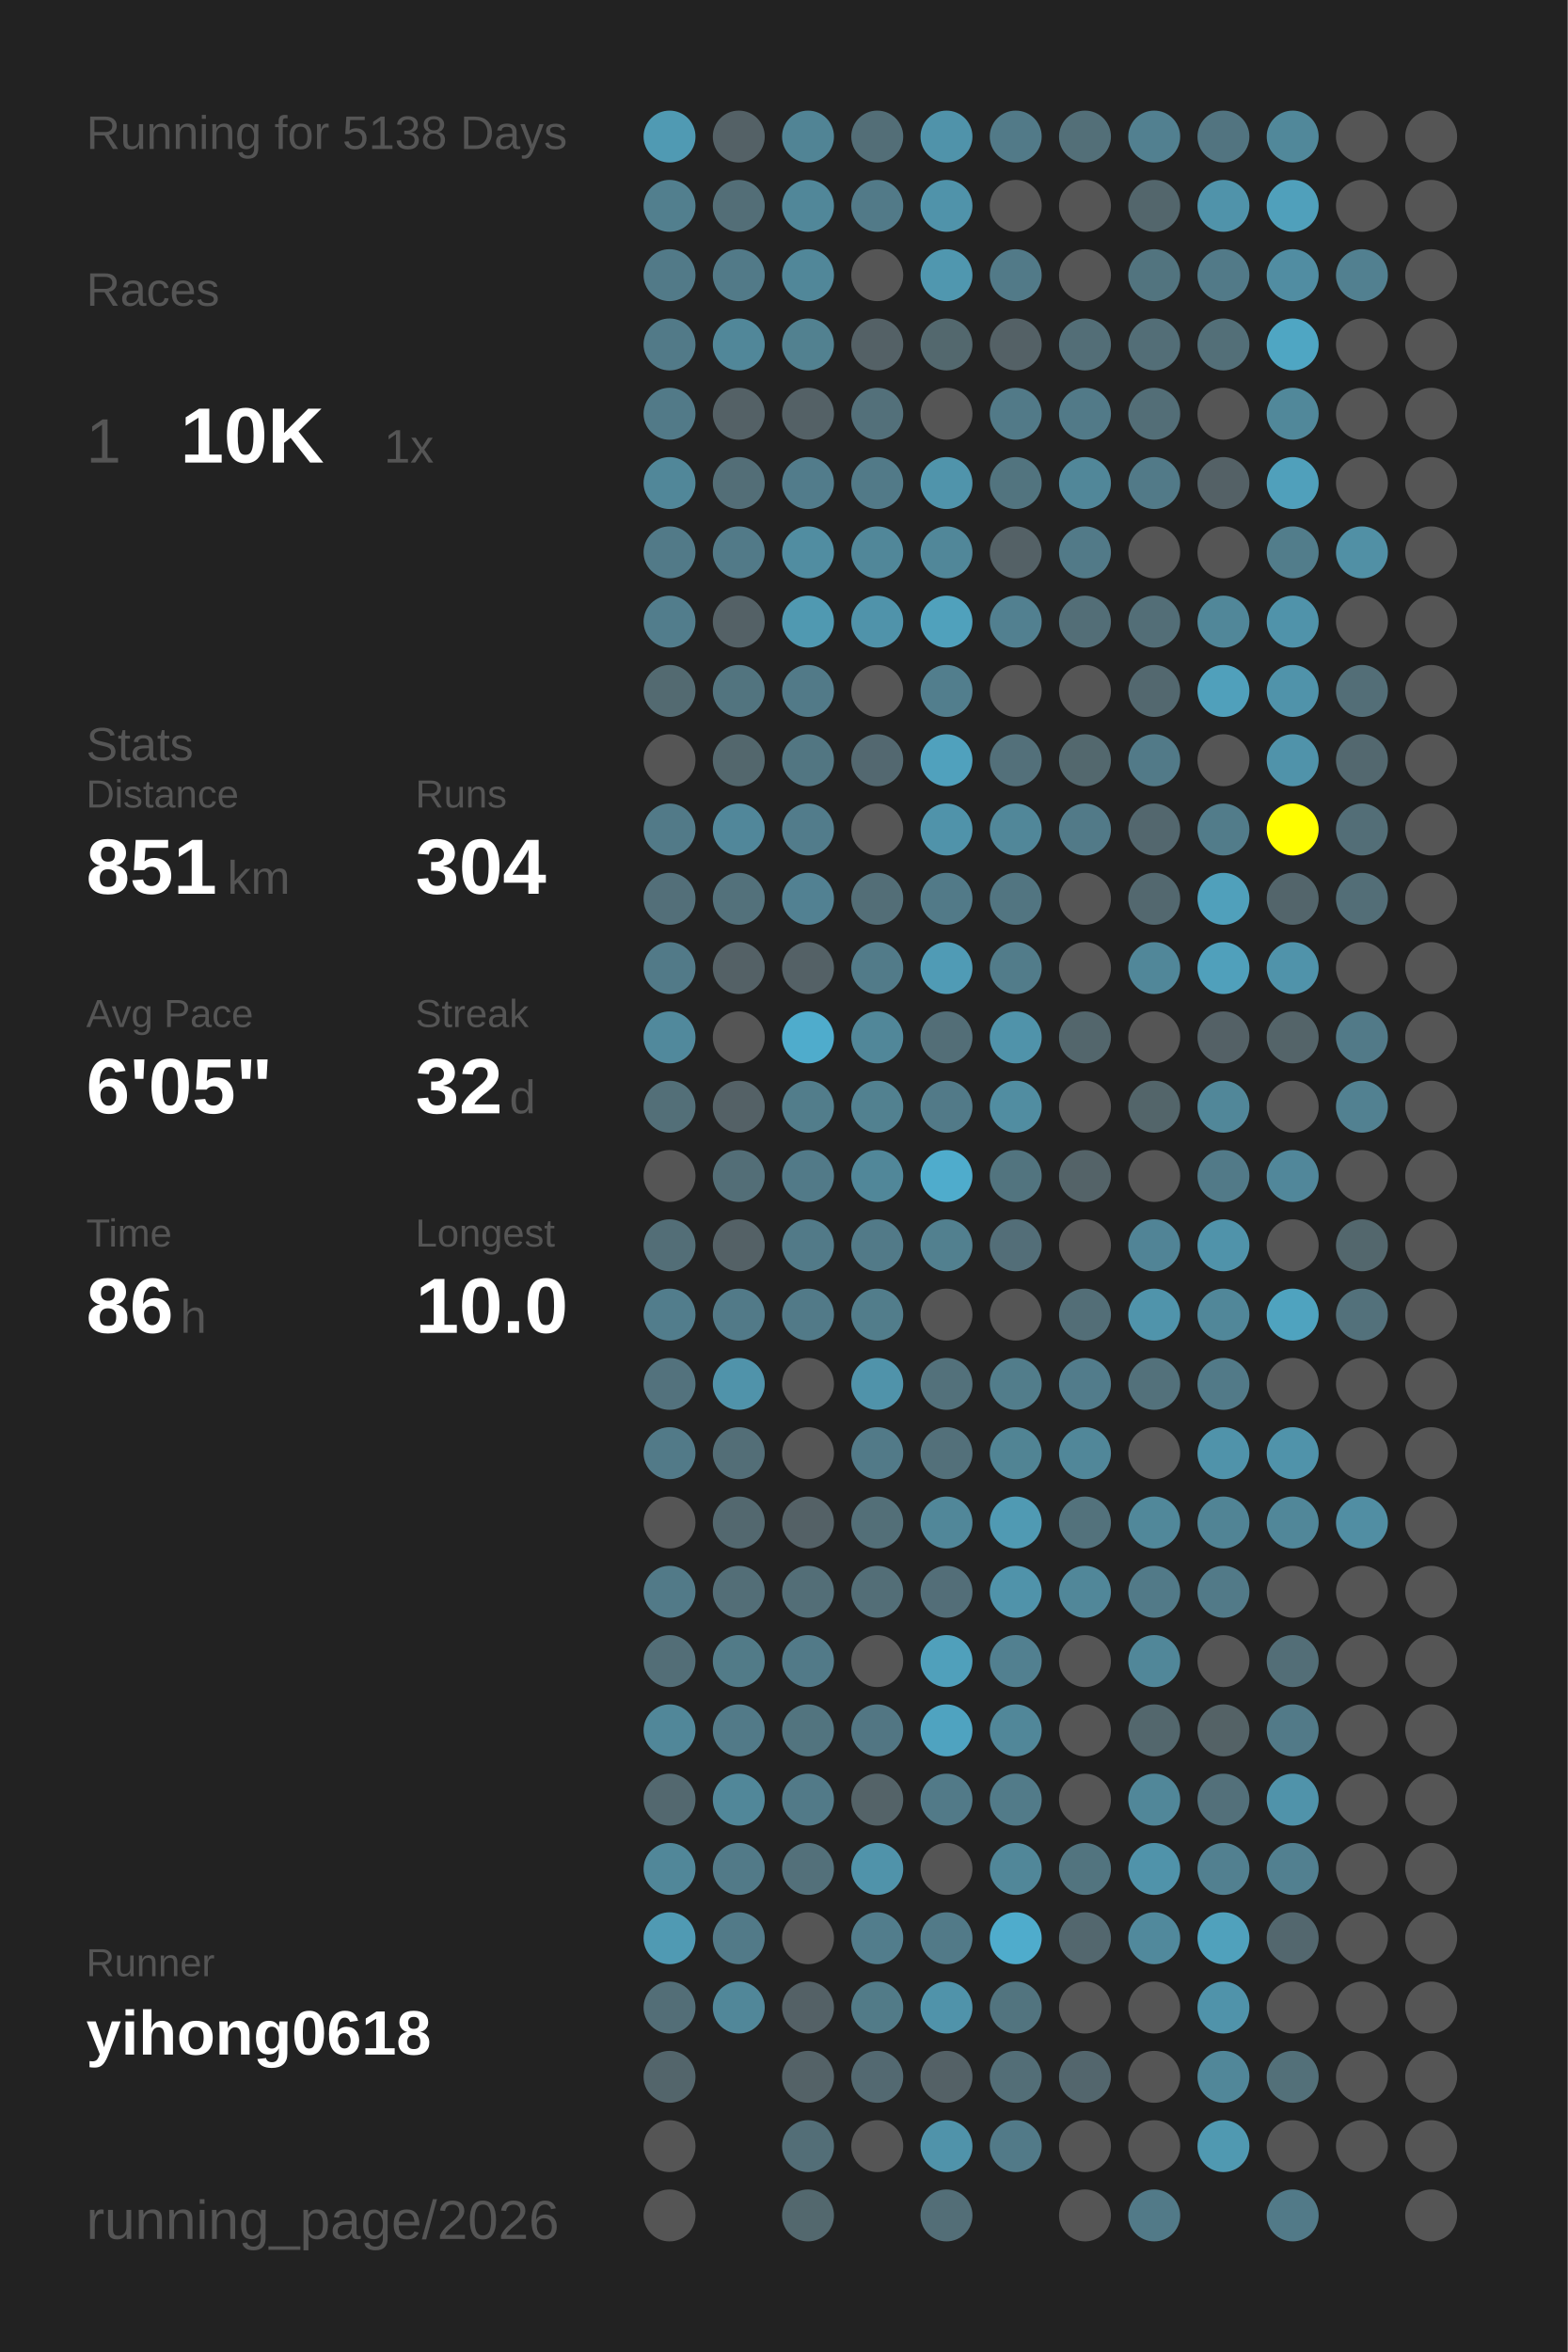
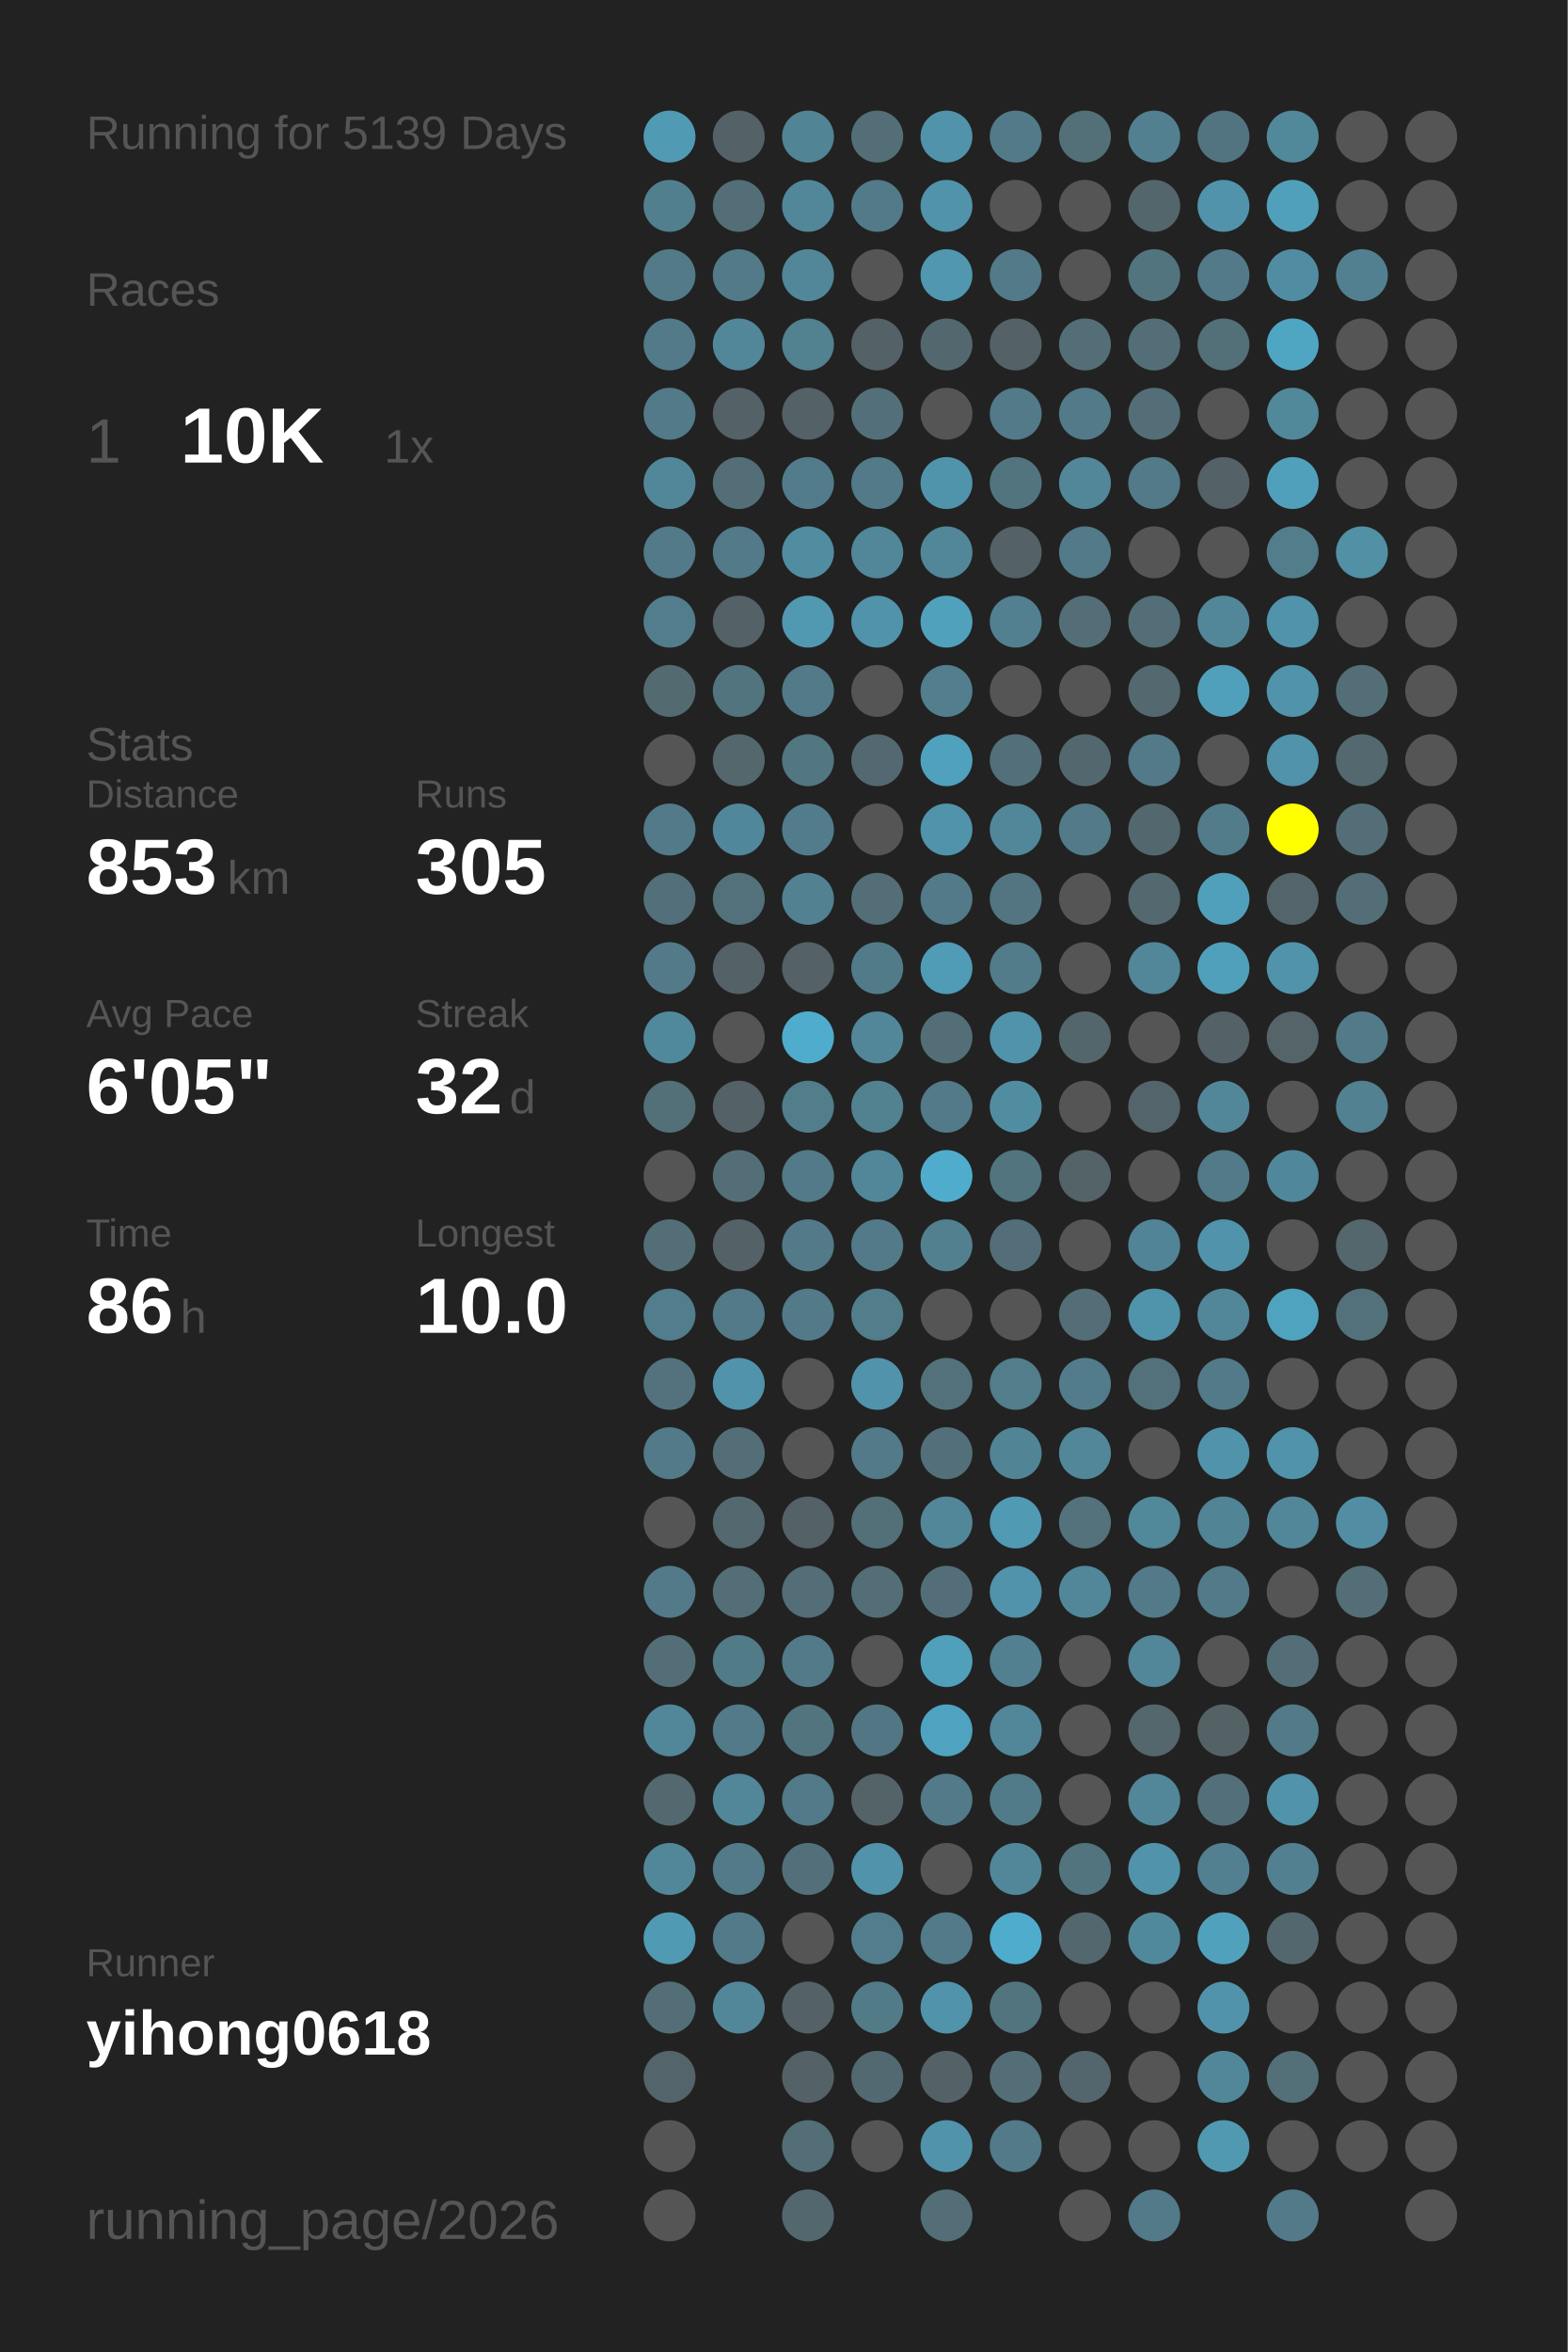
<svg xmlns="http://www.w3.org/2000/svg" baseProfile="full" height="300mm" version="1.1" viewBox="0,0,200,300" width="200mm">
  <defs />
  <rect fill="#222222" height="300" width="200" x="0" y="0" />
-   <text fill="#555555" style="font-size:6px; font-family:Arial;" x="11" y="19">Running for 5138 Days</text>
+   <text fill="#555555" style="font-size:6px; font-family:Arial;" x="11" y="19">Running for 5139 Days</text>
  <text fill="#555555" style="font-size:6px; font-family:Arial;" x="11" y="39">Races</text>
  <text fill="#555555" style="font-size:8px; font-family:Arial;" x="11" y="59">1</text>
  <text fill="#FFFFFF" style="font-size:10px; font-family:Arial; font-weight:bold;" x="23" y="59">10K</text>
  <text fill="#555555" style="font-size:6px; font-family:Arial;" x="49" y="59">1x</text>
  <text fill="#555555" style="font-size:6px; font-family:Arial;" x="11" y="97">Stats</text>
  <text fill="#555555" style="font-size:5px; font-family:Arial;" x="11" y="103">Distance</text>
-   <text fill="#FFFFFF" style="font-size:10px; font-family:Arial; font-weight:bold;" x="11" y="114">851</text>
+   <text fill="#FFFFFF" style="font-size:10px; font-family:Arial; font-weight:bold;" x="11" y="114">853</text>
  <text fill="#555555" style="font-size:6px; font-family:Arial;" x="29" y="114">km</text>
  <text fill="#555555" style="font-size:5px; font-family:Arial;" x="53" y="103">Runs</text>
-   <text fill="#FFFFFF" style="font-size:10px; font-family:Arial; font-weight:bold;" x="53" y="114">304</text>
+   <text fill="#FFFFFF" style="font-size:10px; font-family:Arial; font-weight:bold;" x="53" y="114">305</text>
  <text fill="#555555" style="font-size:5px; font-family:Arial;" x="11" y="131">Avg Pace</text>
  <text fill="#FFFFFF" style="font-size:10px; font-family:Arial; font-weight:bold;" x="11" y="142">6'05"</text>
  <text fill="#555555" style="font-size:5px; font-family:Arial;" x="53" y="131">Streak</text>
  <text fill="#FFFFFF" style="font-size:10px; font-family:Arial; font-weight:bold;" x="53" y="142">32</text>
  <text fill="#555555" style="font-size:6px; font-family:Arial;" x="65" y="142">d</text>
  <text fill="#555555" style="font-size:5px; font-family:Arial;" x="11" y="159">Time</text>
  <text fill="#FFFFFF" style="font-size:10px; font-family:Arial; font-weight:bold;" x="11" y="170">86</text>
  <text fill="#555555" style="font-size:6px; font-family:Arial;" x="23" y="170">h</text>
  <text fill="#555555" style="font-size:5px; font-family:Arial;" x="53" y="159">Longest</text>
  <text fill="#FFFFFF" style="font-size:10px; font-family:Arial; font-weight:bold;" x="53" y="170">10.0</text>
  <text fill="#555555" style="font-size:5px; font-family:Arial;" x="11" y="252.065">Runner</text>
  <text fill="#FFFFFF" style="font-size:8px; font-family:Arial; font-weight:bold;" x="11" y="262.065">yihong0618</text>
  <text fill="#555555" style="font-size:7px; font-family:Arial;" x="11" y="285.581">running_page/2026</text>
  <circle cx="85.417" cy="17.419" fill="#509ab3" r="3.312" />
  <circle cx="85.417" cy="26.258" fill="#527f8e" r="3.312" />
  <circle cx="85.417" cy="35.097" fill="#527a88" r="3.312" />
  <circle cx="85.417" cy="43.935" fill="#527a88" r="3.312" />
  <circle cx="85.417" cy="52.774" fill="#527a88" r="3.312" />
  <circle cx="85.417" cy="61.613" fill="#518799" r="3.312" />
  <circle cx="85.417" cy="70.452" fill="#527a88" r="3.312" />
  <circle cx="85.417" cy="79.29" fill="#527d8c" r="3.312" />
  <circle cx="85.417" cy="88.129" fill="#536a71" r="3.312" />
  <circle cx="85.417" cy="96.968" fill="#555555" r="3.312" />
  <circle cx="85.417" cy="105.806" fill="#527a88" r="3.312" />
  <circle cx="85.417" cy="114.645" fill="#536f79" r="3.312" />
  <circle cx="85.417" cy="123.484" fill="#527a88" r="3.312" />
  <circle cx="85.417" cy="132.323" fill="#51899c" r="3.312" />
  <circle cx="85.417" cy="141.161" fill="#536f78" r="3.312" />
  <circle cx="85.417" cy="150" fill="#555555" r="3.312" />
  <circle cx="85.417" cy="158.839" fill="#536e77" r="3.312" />
  <circle cx="85.417" cy="167.677" fill="#527d8c" r="3.312" />
  <circle cx="85.417" cy="176.516" fill="#53727d" r="3.312" />
  <circle cx="85.417" cy="185.355" fill="#527a88" r="3.312" />
  <circle cx="85.417" cy="194.194" fill="#555555" r="3.312" />
  <circle cx="85.417" cy="203.032" fill="#527a88" r="3.312" />
  <circle cx="85.417" cy="211.871" fill="#536e77" r="3.312" />
  <circle cx="85.417" cy="220.71" fill="#518799" r="3.312" />
  <circle cx="85.417" cy="229.548" fill="#53686f" r="3.312" />
  <circle cx="85.417" cy="238.387" fill="#518799" r="3.312" />
  <circle cx="85.417" cy="247.226" fill="#509ab3" r="3.312" />
  <circle cx="85.417" cy="256.065" fill="#536e77" r="3.312" />
  <circle cx="85.417" cy="264.903" fill="#53656b" r="3.312" />
  <circle cx="85.417" cy="273.742" fill="#555555" r="3.312" />
  <circle cx="85.417" cy="282.581" fill="#555555" r="3.312" />
  <circle cx="94.25" cy="17.419" fill="#546166" r="3.312" />
  <circle cx="94.25" cy="26.258" fill="#536e77" r="3.312" />
  <circle cx="94.25" cy="35.097" fill="#527a88" r="3.312" />
  <circle cx="94.25" cy="43.935" fill="#518799" r="3.312" />
  <circle cx="94.25" cy="52.774" fill="#546166" r="3.312" />
  <circle cx="94.25" cy="61.613" fill="#536e77" r="3.312" />
  <circle cx="94.25" cy="70.452" fill="#527a88" r="3.312" />
  <circle cx="94.25" cy="79.29" fill="#546166" r="3.312" />
  <circle cx="94.25" cy="88.129" fill="#52747f" r="3.312" />
  <circle cx="94.25" cy="96.968" fill="#53676d" r="3.312" />
  <circle cx="94.25" cy="105.806" fill="#51879a" r="3.312" />
  <circle cx="94.25" cy="114.645" fill="#53717b" r="3.312" />
  <circle cx="94.25" cy="123.484" fill="#546166" r="3.312" />
  <circle cx="94.25" cy="132.323" fill="#555555" r="3.312" />
  <circle cx="94.25" cy="141.161" fill="#546166" r="3.312" />
  <circle cx="94.25" cy="150" fill="#536e77" r="3.312" />
  <circle cx="94.25" cy="158.839" fill="#546166" r="3.312" />
  <circle cx="94.25" cy="167.677" fill="#527a88" r="3.312" />
  <circle cx="94.25" cy="176.516" fill="#5093aa" r="3.312" />
  <circle cx="94.25" cy="185.355" fill="#536e77" r="3.312" />
  <circle cx="94.25" cy="194.194" fill="#53686f" r="3.312" />
  <circle cx="94.25" cy="203.032" fill="#536e77" r="3.312" />
  <circle cx="94.25" cy="211.871" fill="#527b88" r="3.312" />
  <circle cx="94.25" cy="220.71" fill="#527a88" r="3.312" />
  <circle cx="94.25" cy="229.548" fill="#518799" r="3.312" />
  <circle cx="94.25" cy="238.387" fill="#527a88" r="3.312" />
  <circle cx="94.25" cy="247.226" fill="#527a88" r="3.312" />
  <circle cx="94.25" cy="256.065" fill="#518799" r="3.312" />
  <circle cx="103.083" cy="17.419" fill="#518495" r="3.312" />
  <circle cx="103.083" cy="26.258" fill="#518799" r="3.312" />
  <circle cx="103.083" cy="35.097" fill="#518799" r="3.312" />
  <circle cx="103.083" cy="43.935" fill="#528190" r="3.312" />
  <circle cx="103.083" cy="52.774" fill="#546166" r="3.312" />
  <circle cx="103.083" cy="61.613" fill="#527c8b" r="3.312" />
  <circle cx="103.083" cy="70.452" fill="#518da1" r="3.312" />
  <circle cx="103.083" cy="79.29" fill="#5099b1" r="3.312" />
  <circle cx="103.083" cy="88.129" fill="#527a88" r="3.312" />
  <circle cx="103.083" cy="96.968" fill="#527682" r="3.312" />
  <circle cx="103.083" cy="105.806" fill="#527c8b" r="3.312" />
  <circle cx="103.083" cy="114.645" fill="#528192" r="3.312" />
  <circle cx="103.083" cy="123.484" fill="#546166" r="3.312" />
  <circle cx="103.083" cy="132.323" fill="#4faccc" r="3.312" />
  <circle cx="103.083" cy="141.161" fill="#527d8b" r="3.312" />
  <circle cx="103.083" cy="150" fill="#527a88" r="3.312" />
  <circle cx="103.083" cy="158.839" fill="#527a88" r="3.312" />
  <circle cx="103.083" cy="167.677" fill="#527a88" r="3.312" />
  <circle cx="103.083" cy="176.516" fill="#555555" r="3.312" />
  <circle cx="103.083" cy="185.355" fill="#555555" r="3.312" />
  <circle cx="103.083" cy="194.194" fill="#546166" r="3.312" />
  <circle cx="103.083" cy="203.032" fill="#536e77" r="3.312" />
  <circle cx="103.083" cy="211.871" fill="#527a88" r="3.312" />
  <circle cx="103.083" cy="220.71" fill="#52747f" r="3.312" />
  <circle cx="103.083" cy="229.548" fill="#527a88" r="3.312" />
  <circle cx="103.083" cy="238.387" fill="#53707a" r="3.312" />
  <circle cx="103.083" cy="247.226" fill="#555555" r="3.312" />
  <circle cx="103.083" cy="256.065" fill="#546166" r="3.312" />
  <circle cx="103.083" cy="264.903" fill="#546267" r="3.312" />
  <circle cx="103.083" cy="273.742" fill="#536e77" r="3.312" />
  <circle cx="103.083" cy="282.581" fill="#53686e" r="3.312" />
  <circle cx="111.917" cy="17.419" fill="#536e77" r="3.312" />
  <circle cx="111.917" cy="26.258" fill="#527a88" r="3.312" />
  <circle cx="111.917" cy="35.097" fill="#555555" r="3.312" />
  <circle cx="111.917" cy="43.935" fill="#546166" r="3.312" />
  <circle cx="111.917" cy="52.774" fill="#53707a" r="3.312" />
  <circle cx="111.917" cy="61.613" fill="#527a88" r="3.312" />
  <circle cx="111.917" cy="70.452" fill="#518799" r="3.312" />
  <circle cx="111.917" cy="79.29" fill="#5093aa" r="3.312" />
  <circle cx="111.917" cy="88.129" fill="#555555" r="3.312" />
  <circle cx="111.917" cy="96.968" fill="#536870" r="3.312" />
  <circle cx="111.917" cy="105.806" fill="#555555" r="3.312" />
  <circle cx="111.917" cy="114.645" fill="#536e77" r="3.312" />
  <circle cx="111.917" cy="123.484" fill="#527b89" r="3.312" />
  <circle cx="111.917" cy="132.323" fill="#518799" r="3.312" />
  <circle cx="111.917" cy="141.161" fill="#528190" r="3.312" />
  <circle cx="111.917" cy="150" fill="#518799" r="3.312" />
  <circle cx="111.917" cy="158.839" fill="#527a88" r="3.312" />
  <circle cx="111.917" cy="167.677" fill="#527d8b" r="3.312" />
  <circle cx="111.917" cy="176.516" fill="#5093aa" r="3.312" />
  <circle cx="111.917" cy="185.355" fill="#527a88" r="3.312" />
  <circle cx="111.917" cy="194.194" fill="#536f78" r="3.312" />
  <circle cx="111.917" cy="203.032" fill="#536e77" r="3.312" />
  <circle cx="111.917" cy="211.871" fill="#555555" r="3.312" />
  <circle cx="111.917" cy="220.71" fill="#527683" r="3.312" />
  <circle cx="111.917" cy="229.548" fill="#546368" r="3.312" />
  <circle cx="111.917" cy="238.387" fill="#5093aa" r="3.312" />
  <circle cx="111.917" cy="247.226" fill="#527d8c" r="3.312" />
  <circle cx="111.917" cy="256.065" fill="#527b88" r="3.312" />
  <circle cx="111.917" cy="264.903" fill="#536971" r="3.312" />
  <circle cx="111.917" cy="273.742" fill="#555555" r="3.312" />
  <circle cx="120.75" cy="17.419" fill="#5093aa" r="3.312" />
  <circle cx="120.75" cy="26.258" fill="#5093aa" r="3.312" />
  <circle cx="120.75" cy="35.097" fill="#5097af" r="3.312" />
  <circle cx="120.75" cy="43.935" fill="#53686e" r="3.312" />
  <circle cx="120.75" cy="52.774" fill="#555555" r="3.312" />
  <circle cx="120.75" cy="61.613" fill="#5094ab" r="3.312" />
  <circle cx="120.75" cy="70.452" fill="#518799" r="3.312" />
  <circle cx="120.75" cy="79.29" fill="#50a1bc" r="3.312" />
  <circle cx="120.75" cy="88.129" fill="#527e8d" r="3.312" />
  <circle cx="120.75" cy="96.968" fill="#50a1bd" r="3.312" />
  <circle cx="120.75" cy="105.806" fill="#5093aa" r="3.312" />
  <circle cx="120.75" cy="114.645" fill="#527a88" r="3.312" />
  <circle cx="120.75" cy="123.484" fill="#509bb5" r="3.312" />
  <circle cx="120.75" cy="132.323" fill="#536e77" r="3.312" />
  <circle cx="120.75" cy="141.161" fill="#527a88" r="3.312" />
  <circle cx="120.75" cy="150" fill="#4faccc" r="3.312" />
  <circle cx="120.75" cy="158.839" fill="#52808f" r="3.312" />
  <circle cx="120.75" cy="167.677" fill="#555555" r="3.312" />
  <circle cx="120.75" cy="176.516" fill="#53717b" r="3.312" />
  <circle cx="120.75" cy="185.355" fill="#53707a" r="3.312" />
  <circle cx="120.75" cy="194.194" fill="#518799" r="3.312" />
  <circle cx="120.75" cy="203.032" fill="#536e78" r="3.312" />
  <circle cx="120.75" cy="211.871" fill="#50a0bb" r="3.312" />
  <circle cx="120.75" cy="220.71" fill="#4fa3c0" r="3.312" />
  <circle cx="120.75" cy="229.548" fill="#527a88" r="3.312" />
  <circle cx="120.75" cy="238.387" fill="#555555" r="3.312" />
  <circle cx="120.75" cy="247.226" fill="#527a88" r="3.312" />
  <circle cx="120.75" cy="256.065" fill="#5093aa" r="3.312" />
  <circle cx="120.75" cy="264.903" fill="#546166" r="3.312" />
  <circle cx="120.75" cy="273.742" fill="#5093aa" r="3.312" />
  <circle cx="120.75" cy="282.581" fill="#536e77" r="3.312" />
  <circle cx="129.583" cy="17.419" fill="#527a88" r="3.312" />
  <circle cx="129.583" cy="26.258" fill="#555555" r="3.312" />
  <circle cx="129.583" cy="35.097" fill="#527a88" r="3.312" />
  <circle cx="129.583" cy="43.935" fill="#546166" r="3.312" />
  <circle cx="129.583" cy="52.774" fill="#527a88" r="3.312" />
  <circle cx="129.583" cy="61.613" fill="#52747f" r="3.312" />
  <circle cx="129.583" cy="70.452" fill="#546166" r="3.312" />
  <circle cx="129.583" cy="79.29" fill="#528090" r="3.312" />
  <circle cx="129.583" cy="88.129" fill="#555555" r="3.312" />
  <circle cx="129.583" cy="96.968" fill="#53707a" r="3.312" />
  <circle cx="129.583" cy="105.806" fill="#518799" r="3.312" />
  <circle cx="129.583" cy="114.645" fill="#527581" r="3.312" />
  <circle cx="129.583" cy="123.484" fill="#527c8a" r="3.312" />
  <circle cx="129.583" cy="132.323" fill="#5093aa" r="3.312" />
  <circle cx="129.583" cy="141.161" fill="#518da1" r="3.312" />
  <circle cx="129.583" cy="150" fill="#52747f" r="3.312" />
  <circle cx="129.583" cy="158.839" fill="#536e78" r="3.312" />
  <circle cx="129.583" cy="167.677" fill="#555555" r="3.312" />
  <circle cx="129.583" cy="176.516" fill="#527d8b" r="3.312" />
  <circle cx="129.583" cy="185.355" fill="#518494" r="3.312" />
  <circle cx="129.583" cy="194.194" fill="#509ab3" r="3.312" />
  <circle cx="129.583" cy="203.032" fill="#5093aa" r="3.312" />
  <circle cx="129.583" cy="211.871" fill="#528090" r="3.312" />
  <circle cx="129.583" cy="220.71" fill="#518799" r="3.312" />
  <circle cx="129.583" cy="229.548" fill="#527b89" r="3.312" />
  <circle cx="129.583" cy="238.387" fill="#518799" r="3.312" />
  <circle cx="129.583" cy="247.226" fill="#4faccc" r="3.312" />
  <circle cx="129.583" cy="256.065" fill="#52747f" r="3.312" />
  <circle cx="129.583" cy="264.903" fill="#536e77" r="3.312" />
  <circle cx="129.583" cy="273.742" fill="#527a88" r="3.312" />
  <circle cx="138.417" cy="17.419" fill="#536f78" r="3.312" />
  <circle cx="138.417" cy="26.258" fill="#555555" r="3.312" />
  <circle cx="138.417" cy="35.097" fill="#555555" r="3.312" />
  <circle cx="138.417" cy="43.935" fill="#536e77" r="3.312" />
  <circle cx="138.417" cy="52.774" fill="#527a88" r="3.312" />
  <circle cx="138.417" cy="61.613" fill="#518799" r="3.312" />
  <circle cx="138.417" cy="70.452" fill="#527a88" r="3.312" />
  <circle cx="138.417" cy="79.29" fill="#536e77" r="3.312" />
  <circle cx="138.417" cy="88.129" fill="#555555" r="3.312" />
  <circle cx="138.417" cy="96.968" fill="#53686e" r="3.312" />
  <circle cx="138.417" cy="105.806" fill="#527a88" r="3.312" />
  <circle cx="138.417" cy="114.645" fill="#555555" r="3.312" />
  <circle cx="138.417" cy="123.484" fill="#555555" r="3.312" />
  <circle cx="138.417" cy="132.323" fill="#53666c" r="3.312" />
  <circle cx="138.417" cy="141.161" fill="#555555" r="3.312" />
  <circle cx="138.417" cy="150" fill="#546368" r="3.312" />
  <circle cx="138.417" cy="158.839" fill="#555555" r="3.312" />
  <circle cx="138.417" cy="167.677" fill="#536e77" r="3.312" />
  <circle cx="138.417" cy="176.516" fill="#527c8b" r="3.312" />
  <circle cx="138.417" cy="185.355" fill="#518799" r="3.312" />
  <circle cx="138.417" cy="194.194" fill="#53727c" r="3.312" />
  <circle cx="138.417" cy="203.032" fill="#518799" r="3.312" />
  <circle cx="138.417" cy="211.871" fill="#555555" r="3.312" />
  <circle cx="138.417" cy="220.71" fill="#555555" r="3.312" />
  <circle cx="138.417" cy="229.548" fill="#555555" r="3.312" />
  <circle cx="138.417" cy="238.387" fill="#52747f" r="3.312" />
  <circle cx="138.417" cy="247.226" fill="#53676e" r="3.312" />
  <circle cx="138.417" cy="256.065" fill="#555555" r="3.312" />
  <circle cx="138.417" cy="264.903" fill="#53666d" r="3.312" />
  <circle cx="138.417" cy="273.742" fill="#555555" r="3.312" />
  <circle cx="138.417" cy="282.581" fill="#555555" r="3.312" />
  <circle cx="147.25" cy="17.419" fill="#528090" r="3.312" />
  <circle cx="147.25" cy="26.258" fill="#53666c" r="3.312" />
  <circle cx="147.25" cy="35.097" fill="#52747f" r="3.312" />
  <circle cx="147.25" cy="43.935" fill="#536e77" r="3.312" />
  <circle cx="147.25" cy="52.774" fill="#536e77" r="3.312" />
  <circle cx="147.25" cy="61.613" fill="#527a88" r="3.312" />
  <circle cx="147.25" cy="70.452" fill="#555555" r="3.312" />
  <circle cx="147.25" cy="79.29" fill="#536e77" r="3.312" />
  <circle cx="147.25" cy="88.129" fill="#53686f" r="3.312" />
  <circle cx="147.25" cy="96.968" fill="#527a88" r="3.312" />
  <circle cx="147.25" cy="105.806" fill="#53676e" r="3.312" />
  <circle cx="147.25" cy="114.645" fill="#53686f" r="3.312" />
  <circle cx="147.25" cy="123.484" fill="#518799" r="3.312" />
  <circle cx="147.25" cy="132.323" fill="#555555" r="3.312" />
  <circle cx="147.25" cy="141.161" fill="#53656a" r="3.312" />
  <circle cx="147.25" cy="150" fill="#555555" r="3.312" />
  <circle cx="147.25" cy="158.839" fill="#518496" r="3.312" />
  <circle cx="147.25" cy="167.677" fill="#5094ab" r="3.312" />
  <circle cx="147.25" cy="176.516" fill="#53717b" r="3.312" />
  <circle cx="147.25" cy="185.355" fill="#555555" r="3.312" />
  <circle cx="147.25" cy="194.194" fill="#51889a" r="3.312" />
  <circle cx="147.25" cy="203.032" fill="#527a88" r="3.312" />
  <circle cx="147.25" cy="211.871" fill="#518799" r="3.312" />
  <circle cx="147.25" cy="220.71" fill="#53676d" r="3.312" />
  <circle cx="147.25" cy="229.548" fill="#518799" r="3.312" />
  <circle cx="147.25" cy="238.387" fill="#5093aa" r="3.312" />
  <circle cx="147.25" cy="247.226" fill="#51899c" r="3.312" />
  <circle cx="147.25" cy="256.065" fill="#555555" r="3.312" />
  <circle cx="147.25" cy="264.903" fill="#555555" r="3.312" />
  <circle cx="147.25" cy="273.742" fill="#555555" r="3.312" />
  <circle cx="147.25" cy="282.581" fill="#527a88" r="3.312" />
  <circle cx="156.083" cy="17.419" fill="#527480" r="3.312" />
  <circle cx="156.083" cy="26.258" fill="#5093aa" r="3.312" />
  <circle cx="156.083" cy="35.097" fill="#527a88" r="3.312" />
  <circle cx="156.083" cy="43.935" fill="#536f78" r="3.312" />
  <circle cx="156.083" cy="52.774" fill="#555555" r="3.312" />
  <circle cx="156.083" cy="61.613" fill="#546166" r="3.312" />
  <circle cx="156.083" cy="70.452" fill="#555555" r="3.312" />
  <circle cx="156.083" cy="79.29" fill="#518799" r="3.312" />
  <circle cx="156.083" cy="88.129" fill="#50a0bb" r="3.312" />
  <circle cx="156.083" cy="96.968" fill="#555555" r="3.312" />
  <circle cx="156.083" cy="105.806" fill="#527c8a" r="3.312" />
  <circle cx="156.083" cy="114.645" fill="#50a0bb" r="3.312" />
  <circle cx="156.083" cy="123.484" fill="#50a0bb" r="3.312" />
  <circle cx="156.083" cy="132.323" fill="#546166" r="3.312" />
  <circle cx="156.083" cy="141.161" fill="#518799" r="3.312" />
  <circle cx="156.083" cy="150" fill="#527a88" r="3.312" />
  <circle cx="156.083" cy="158.839" fill="#5093aa" r="3.312" />
  <circle cx="156.083" cy="167.677" fill="#518799" r="3.312" />
  <circle cx="156.083" cy="176.516" fill="#527a88" r="3.312" />
  <circle cx="156.083" cy="185.355" fill="#5093aa" r="3.312" />
  <circle cx="156.083" cy="194.194" fill="#518495" r="3.312" />
  <circle cx="156.083" cy="203.032" fill="#527a88" r="3.312" />
  <circle cx="156.083" cy="211.871" fill="#555555" r="3.312" />
  <circle cx="156.083" cy="220.71" fill="#546266" r="3.312" />
  <circle cx="156.083" cy="229.548" fill="#53707a" r="3.312" />
  <circle cx="156.083" cy="238.387" fill="#528090" r="3.312" />
  <circle cx="156.083" cy="247.226" fill="#50a1bc" r="3.312" />
  <circle cx="156.083" cy="256.065" fill="#5093aa" r="3.312" />
  <circle cx="156.083" cy="264.903" fill="#518799" r="3.312" />
  <circle cx="156.083" cy="273.742" fill="#5099b1" r="3.312" />
  <circle cx="164.917" cy="17.419" fill="#51889a" r="3.312" />
  <circle cx="164.917" cy="26.258" fill="#50a0bb" r="3.312" />
  <circle cx="164.917" cy="35.097" fill="#518da2" r="3.312" />
  <circle cx="164.917" cy="43.935" fill="#4fa6c3" r="3.312" />
  <circle cx="164.917" cy="52.774" fill="#51889a" r="3.312" />
  <circle cx="164.917" cy="61.613" fill="#50a0bb" r="3.312" />
  <circle cx="164.917" cy="70.452" fill="#527d8b" r="3.312" />
  <circle cx="164.917" cy="79.29" fill="#5093aa" r="3.312" />
  <circle cx="164.917" cy="88.129" fill="#5093aa" r="3.312" />
  <circle cx="164.917" cy="96.968" fill="#5093aa" r="3.312" />
  <circle cx="164.917" cy="105.806" fill="#FFFF00" r="3.312" />
  <circle cx="164.917" cy="114.645" fill="#53656b" r="3.312" />
  <circle cx="164.917" cy="123.484" fill="#5093aa" r="3.312" />
  <circle cx="164.917" cy="132.323" fill="#546469" r="3.312" />
  <circle cx="164.917" cy="141.161" fill="#555555" r="3.312" />
  <circle cx="164.917" cy="150" fill="#51879a" r="3.312" />
  <circle cx="164.917" cy="158.839" fill="#555555" r="3.312" />
  <circle cx="164.917" cy="167.677" fill="#4fa3bf" r="3.312" />
  <circle cx="164.917" cy="176.516" fill="#555555" r="3.312" />
  <circle cx="164.917" cy="185.355" fill="#5093aa" r="3.312" />
  <circle cx="164.917" cy="194.194" fill="#518799" r="3.312" />
  <circle cx="164.917" cy="203.032" fill="#555555" r="3.312" />
  <circle cx="164.917" cy="211.871" fill="#536e77" r="3.312" />
  <circle cx="164.917" cy="220.71" fill="#527a88" r="3.312" />
  <circle cx="164.917" cy="229.548" fill="#5093aa" r="3.312" />
  <circle cx="164.917" cy="238.387" fill="#528090" r="3.312" />
  <circle cx="164.917" cy="247.226" fill="#53676e" r="3.312" />
  <circle cx="164.917" cy="256.065" fill="#555555" r="3.312" />
  <circle cx="164.917" cy="264.903" fill="#537079" r="3.312" />
  <circle cx="164.917" cy="273.742" fill="#555555" r="3.312" />
  <circle cx="164.917" cy="282.581" fill="#527a88" r="3.312" />
  <circle cx="173.75" cy="17.419" fill="#555555" r="3.312" />
  <circle cx="173.75" cy="26.258" fill="#555555" r="3.312" />
  <circle cx="173.75" cy="35.097" fill="#528090" r="3.312" />
  <circle cx="173.75" cy="43.935" fill="#555555" r="3.312" />
  <circle cx="173.75" cy="52.774" fill="#555555" r="3.312" />
  <circle cx="173.75" cy="61.613" fill="#555555" r="3.312" />
  <circle cx="173.75" cy="70.452" fill="#5190a5" r="3.312" />
  <circle cx="173.75" cy="79.29" fill="#555555" r="3.312" />
  <circle cx="173.75" cy="88.129" fill="#536e77" r="3.312" />
  <circle cx="173.75" cy="96.968" fill="#53686f" r="3.312" />
  <circle cx="173.75" cy="105.806" fill="#536e77" r="3.312" />
  <circle cx="173.75" cy="114.645" fill="#536e77" r="3.312" />
  <circle cx="173.75" cy="123.484" fill="#555555" r="3.312" />
  <circle cx="173.75" cy="132.323" fill="#527a88" r="3.312" />
  <circle cx="173.75" cy="141.161" fill="#528191" r="3.312" />
  <circle cx="173.75" cy="150" fill="#555555" r="3.312" />
  <circle cx="173.75" cy="158.839" fill="#53676d" r="3.312" />
  <circle cx="173.75" cy="167.677" fill="#53717b" r="3.312" />
  <circle cx="173.75" cy="176.516" fill="#555555" r="3.312" />
  <circle cx="173.75" cy="185.355" fill="#555555" r="3.312" />
  <circle cx="173.75" cy="194.194" fill="#518ea3" r="3.312" />
-   <circle cx="173.75" cy="203.032" fill="#555555" r="3.312" />
+   <circle cx="173.75" cy="203.032" fill="#536e77" r="3.312" />
  <circle cx="173.75" cy="211.871" fill="#555555" r="3.312" />
  <circle cx="173.75" cy="220.71" fill="#555555" r="3.312" />
  <circle cx="173.75" cy="229.548" fill="#555555" r="3.312" />
  <circle cx="173.75" cy="238.387" fill="#555555" r="3.312" />
  <circle cx="173.75" cy="247.226" fill="#555555" r="3.312" />
  <circle cx="173.75" cy="256.065" fill="#555555" r="3.312" />
  <circle cx="173.75" cy="264.903" fill="#555555" r="3.312" />
  <circle cx="173.75" cy="273.742" fill="#555555" r="3.312" />
  <circle cx="182.583" cy="17.419" fill="#555555" r="3.312" />
  <circle cx="182.583" cy="26.258" fill="#555555" r="3.312" />
  <circle cx="182.583" cy="35.097" fill="#555555" r="3.312" />
  <circle cx="182.583" cy="43.935" fill="#555555" r="3.312" />
  <circle cx="182.583" cy="52.774" fill="#555555" r="3.312" />
  <circle cx="182.583" cy="61.613" fill="#555555" r="3.312" />
  <circle cx="182.583" cy="70.452" fill="#555555" r="3.312" />
  <circle cx="182.583" cy="79.29" fill="#555555" r="3.312" />
  <circle cx="182.583" cy="88.129" fill="#555555" r="3.312" />
  <circle cx="182.583" cy="96.968" fill="#555555" r="3.312" />
  <circle cx="182.583" cy="105.806" fill="#555555" r="3.312" />
  <circle cx="182.583" cy="114.645" fill="#555555" r="3.312" />
  <circle cx="182.583" cy="123.484" fill="#555555" r="3.312" />
  <circle cx="182.583" cy="132.323" fill="#555555" r="3.312" />
  <circle cx="182.583" cy="141.161" fill="#555555" r="3.312" />
  <circle cx="182.583" cy="150" fill="#555555" r="3.312" />
  <circle cx="182.583" cy="158.839" fill="#555555" r="3.312" />
  <circle cx="182.583" cy="167.677" fill="#555555" r="3.312" />
  <circle cx="182.583" cy="176.516" fill="#555555" r="3.312" />
  <circle cx="182.583" cy="185.355" fill="#555555" r="3.312" />
  <circle cx="182.583" cy="194.194" fill="#555555" r="3.312" />
  <circle cx="182.583" cy="203.032" fill="#555555" r="3.312" />
  <circle cx="182.583" cy="211.871" fill="#555555" r="3.312" />
  <circle cx="182.583" cy="220.71" fill="#555555" r="3.312" />
  <circle cx="182.583" cy="229.548" fill="#555555" r="3.312" />
  <circle cx="182.583" cy="238.387" fill="#555555" r="3.312" />
  <circle cx="182.583" cy="247.226" fill="#555555" r="3.312" />
  <circle cx="182.583" cy="256.065" fill="#555555" r="3.312" />
  <circle cx="182.583" cy="264.903" fill="#555555" r="3.312" />
  <circle cx="182.583" cy="273.742" fill="#555555" r="3.312" />
  <circle cx="182.583" cy="282.581" fill="#555555" r="3.312" />
</svg>
